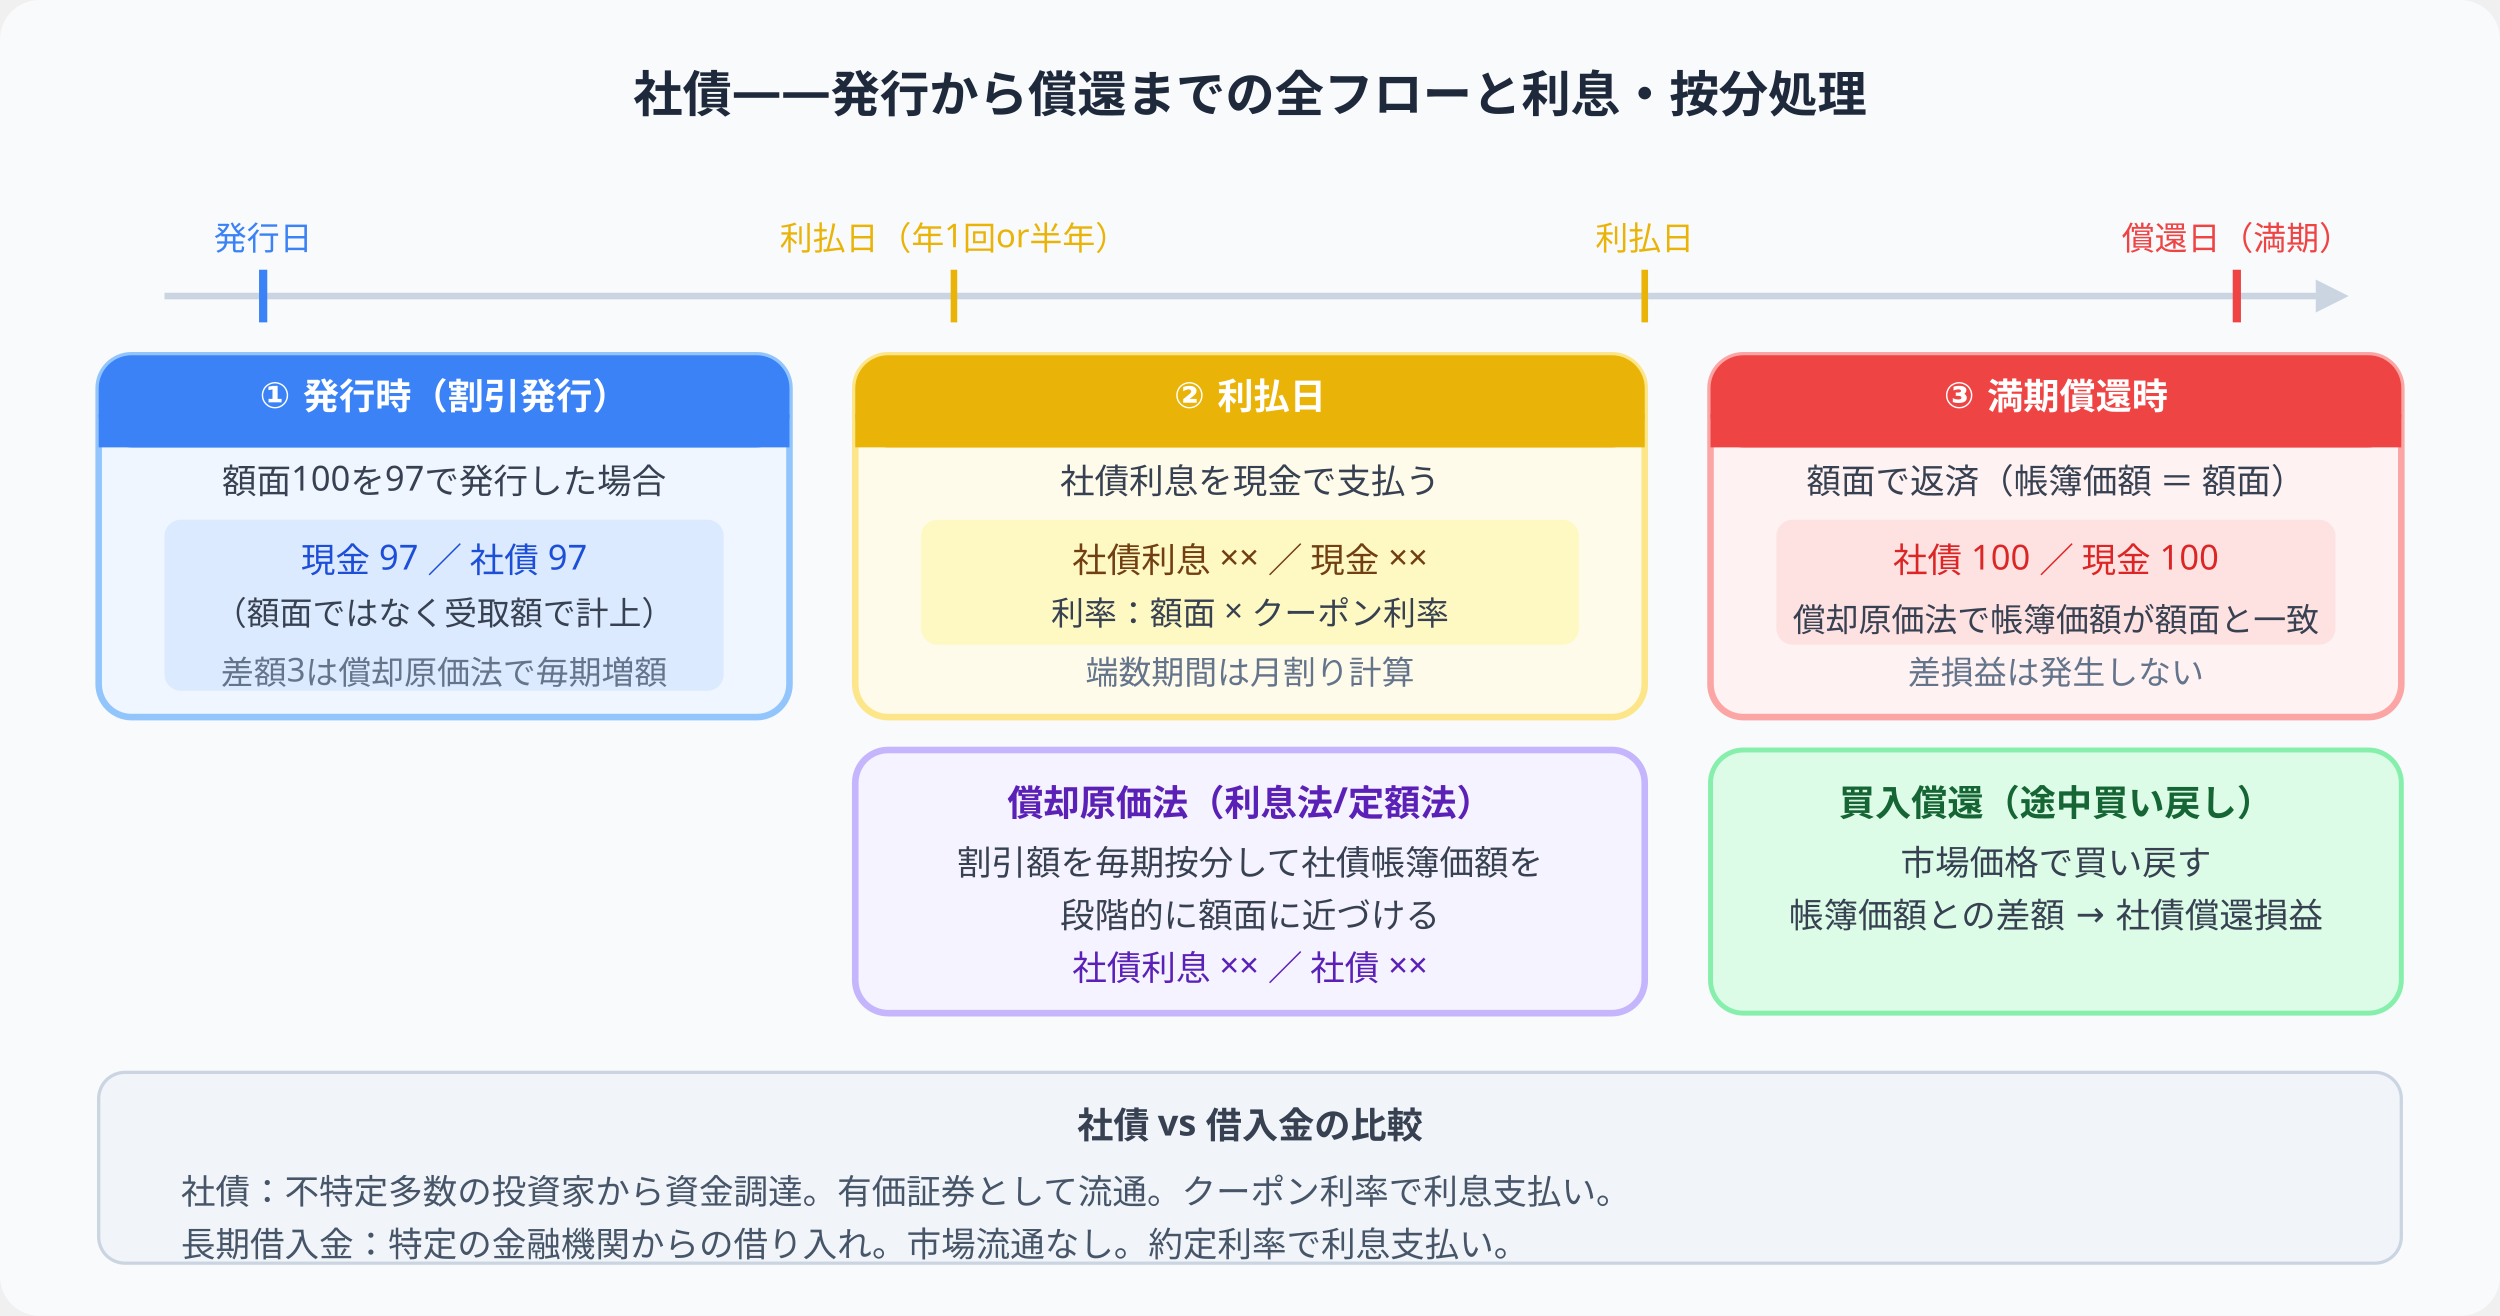
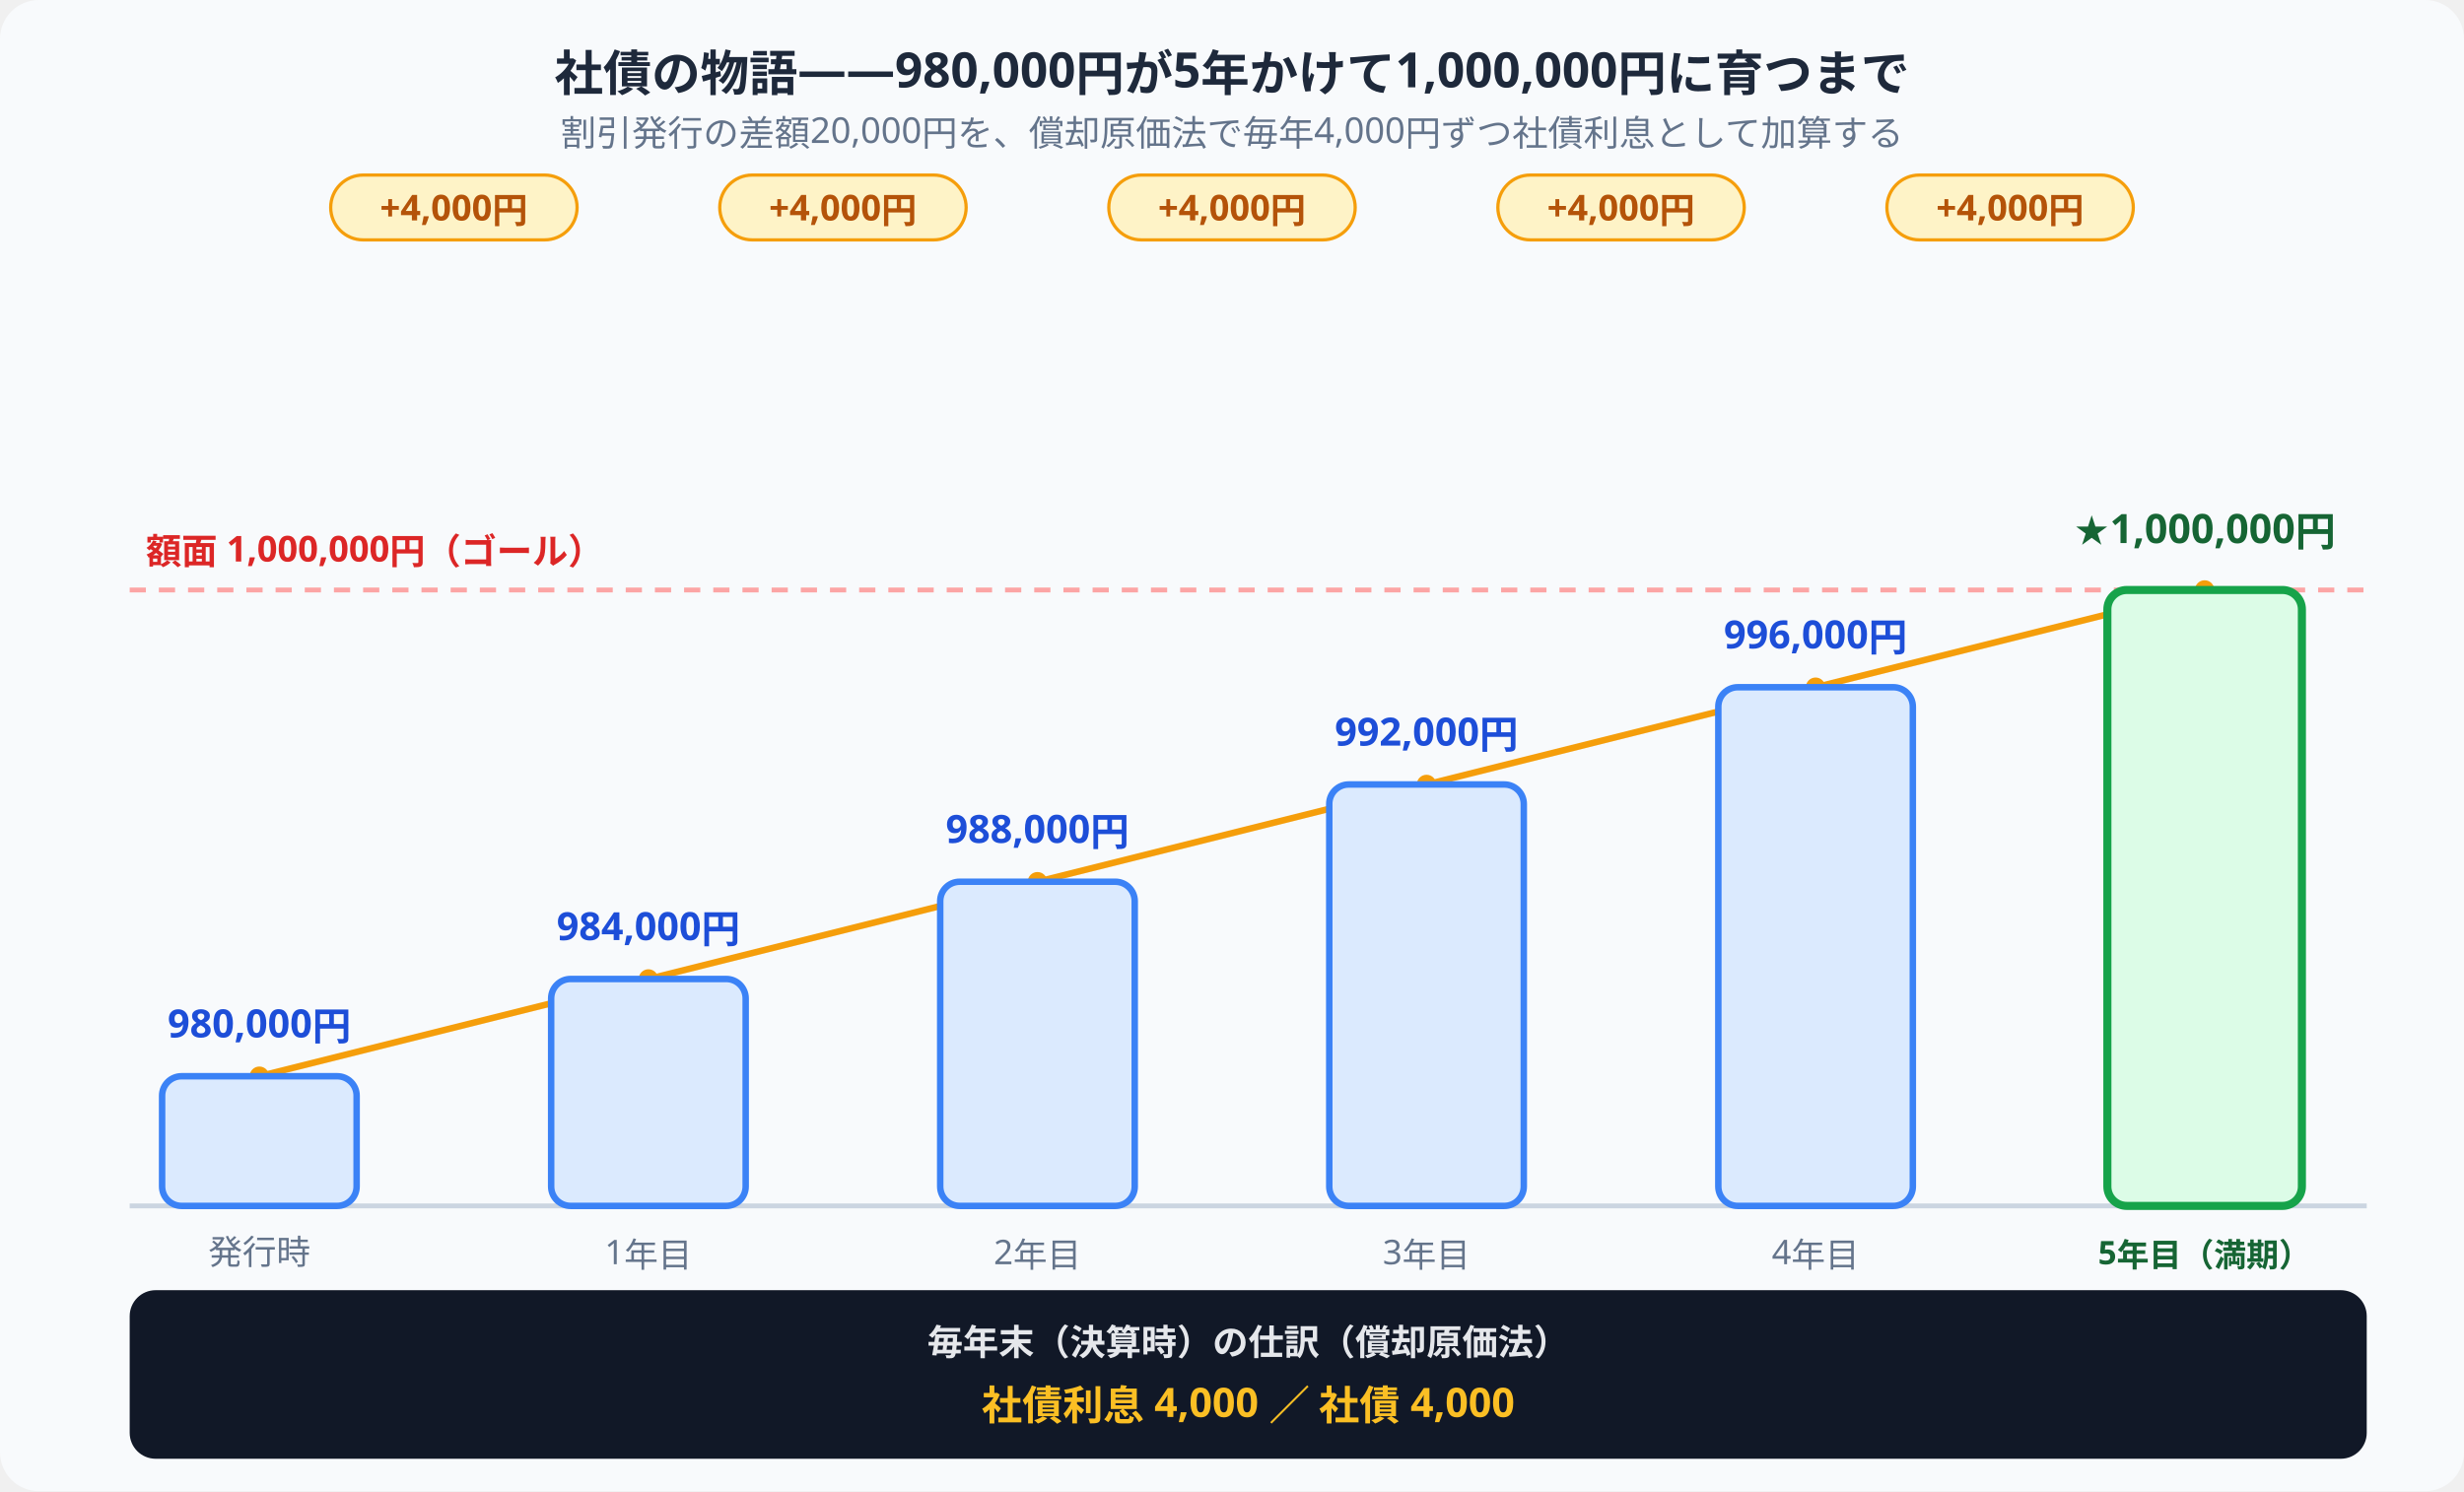
- <svg xmlns="http://www.w3.org/2000/svg" viewBox="0 0 760 400" width="760" height="400">
+ <svg xmlns="http://www.w3.org/2000/svg" viewBox="0 0 760 460" width="760" height="460">
  <defs>
    <style>text { font-family: 'Noto Sans JP','Hiragino Sans',sans-serif; }</style>
  </defs>
-   <rect width="760" height="400" rx="12" fill="#F8FAFC" />
-   <text x="380" y="34" text-anchor="middle" font-size="15" font-weight="700" fill="#1E293B">社債——発行から償還までの全フローと利息・按分処理</text>
-   <line x1="50" y1="90" x2="710" y2="90" stroke="#CBD5E1" stroke-width="2" />
-   <polygon points="714,90 704,85 704,95" fill="#CBD5E1" />
-   <line x1="80" y1="82" x2="80" y2="98" stroke="#3B82F6" stroke-width="2.5" />
-   <text x="80" y="76" text-anchor="middle" font-size="10" fill="#3B82F6">発行日</text>
-   <line x1="290" y1="82" x2="290" y2="98" stroke="#EAB308" stroke-width="2" />
-   <text x="290" y="76" text-anchor="middle" font-size="10" fill="#EAB308">利払日（年1回or半年）</text>
-   <line x1="500" y1="82" x2="500" y2="98" stroke="#EAB308" stroke-width="2" />
-   <text x="500" y="76" text-anchor="middle" font-size="10" fill="#EAB308">利払日</text>
-   <line x1="680" y1="82" x2="680" y2="98" stroke="#EF4444" stroke-width="2.5" />
-   <text x="680" y="76" text-anchor="middle" font-size="10" fill="#EF4444">償還日（満期）</text>
-   <rect x="30" y="108" width="210" height="110" rx="10" fill="#EFF6FF" stroke="#93C5FD" stroke-width="2" />
-   <rect x="30" y="108" width="210" height="28" rx="10" fill="#3B82F6" />
-   <rect x="30" y="126" width="210" height="10" fill="#3B82F6" />
-   <text x="135" y="124" text-anchor="middle" font-size="11" font-weight="700" fill="#fff">① 発行時（割引発行）</text>
-   <text x="135" y="150" text-anchor="middle" font-size="10.5" fill="#374151">額面100を97で発行した場合</text>
-   <rect x="50" y="158" width="170" height="52" rx="5" fill="#DBEAFE" />
-   <text x="135" y="174" text-anchor="middle" font-size="10.5" fill="#1D4ED8">現金 97 ／ 社債 97</text>
-   <text x="135" y="190" text-anchor="middle" font-size="10" fill="#374151">（額面ではなく受取額で計上）</text>
-   <text x="135" y="208" text-anchor="middle" font-size="10" fill="#64748B">差額3は償却原価法で毎期増額</text>
-   <rect x="260" y="108" width="240" height="110" rx="10" fill="#FFFBEB" stroke="#FDE68A" stroke-width="2" />
-   <rect x="260" y="108" width="240" height="28" rx="10" fill="#EAB308" />
-   <rect x="260" y="126" width="240" height="10" fill="#EAB308" />
-   <text x="380" y="124" text-anchor="middle" font-size="11" font-weight="700" fill="#fff">② 利払日</text>
-   <text x="380" y="150" text-anchor="middle" font-size="10.5" fill="#374151">社債利息を現金で支払う</text>
-   <rect x="280" y="158" width="200" height="38" rx="5" fill="#FEF9C3" />
-   <text x="380" y="174" text-anchor="middle" font-size="10.5" fill="#713F12">社債利息 ×× ／ 現金 ××</text>
-   <text x="380" y="190" text-anchor="middle" font-size="10" fill="#374151">利率：額面 × クーポン利率</text>
-   <text x="380" y="208" text-anchor="middle" font-size="10" fill="#64748B">端数期間は月割り計算</text>
-   <rect x="260" y="228" width="240" height="80" rx="10" fill="#F5F3FF" stroke="#C4B5FD" stroke-width="2" />
-   <text x="380" y="248" text-anchor="middle" font-size="11" font-weight="700" fill="#5B21B6">償却原価法（利息法/定額法）</text>
-   <text x="380" y="266" text-anchor="middle" font-size="10.5" fill="#374151">割引額を毎期按分して社債帳簿価額を</text>
-   <text x="380" y="282" text-anchor="middle" font-size="10.5" fill="#374151">段階的に額面に近づける</text>
-   <text x="380" y="298" text-anchor="middle" font-size="10.5" fill="#5B21B6">社債利息 ×× ／ 社債 ××</text>
-   <rect x="520" y="108" width="210" height="110" rx="10" fill="#FEF2F2" stroke="#FCA5A5" stroke-width="2" />
-   <rect x="520" y="108" width="210" height="28" rx="10" fill="#EF4444" />
-   <rect x="520" y="126" width="210" height="10" fill="#EF4444" />
-   <text x="625" y="124" text-anchor="middle" font-size="11" font-weight="700" fill="#fff">③ 満期償還時</text>
-   <text x="625" y="150" text-anchor="middle" font-size="10.5" fill="#374151">額面で返済（帳簿価額 ＝ 額面）</text>
-   <rect x="540" y="158" width="170" height="38" rx="5" fill="#FEE2E2" />
-   <text x="625" y="174" text-anchor="middle" font-size="10.5" fill="#DC2626">社債 100 ／ 現金 100</text>
-   <text x="625" y="192" text-anchor="middle" font-size="10" fill="#374151">償却原価法で帳簿価額が額面と一致</text>
-   <text x="625" y="208" text-anchor="middle" font-size="10" fill="#64748B">差損益は発生しない</text>
-   <rect x="520" y="228" width="210" height="80" rx="10" fill="#DCFCE7" stroke="#86EFAC" stroke-width="1.5" />
-   <text x="625" y="248" text-anchor="middle" font-size="11" font-weight="700" fill="#166534">買入償還（途中買い戻し）</text>
-   <text x="625" y="266" text-anchor="middle" font-size="10.5" fill="#374151">市場価格で買い戻す</text>
-   <text x="625" y="282" text-anchor="middle" font-size="10.5" fill="#374151">帳簿価額との差額 → 社債償還損益</text>
-   <rect x="30" y="326" width="700" height="58" rx="8" fill="#F1F5F9" stroke="#CBD5E1" stroke-width="1" />
-   <text x="380" y="346" text-anchor="middle" font-size="11" font-weight="700" fill="#374151">社債 vs 借入金の比較</text>
-   <text x="55" y="366" font-size="10.5" fill="#475569">社債：不特定多数の投資家から資金調達。有価証券として流通。クーポン利率で利息支払い。</text>
-   <text x="55" y="382" font-size="10.5" fill="#475569">長期借入金：特定の金融機関からの借り入れ。市場流通なし。約定利率で利息支払い。</text>
+   <rect width="760" height="460" rx="12" fill="#F8FAFC" />
+   <text x="380" y="28" text-anchor="middle" font-size="15" font-weight="700" fill="#1E293B">社債の物語——980,000円が5年かけて1,000,000円に育つまで</text>
+   <text x="380" y="45" text-anchor="middle" font-size="11" fill="#64748B">割引発行の差額20,000円を、償却原価法で毎年4,000円ずつ社債利息として加算する</text>
+   <g font-size="11" font-weight="700" fill="#B45309">
+     <rect x="102" y="54" width="76" height="20" rx="10" fill="#FEF3C7" stroke="#F59E0B" />
+     <text x="140" y="68" text-anchor="middle">+4,000円</text>
+     <rect x="222" y="54" width="76" height="20" rx="10" fill="#FEF3C7" stroke="#F59E0B" />
+     <text x="260" y="68" text-anchor="middle">+4,000円</text>
+     <rect x="342" y="54" width="76" height="20" rx="10" fill="#FEF3C7" stroke="#F59E0B" />
+     <text x="380" y="68" text-anchor="middle">+4,000円</text>
+     <rect x="462" y="54" width="76" height="20" rx="10" fill="#FEF3C7" stroke="#F59E0B" />
+     <text x="500" y="68" text-anchor="middle">+4,000円</text>
+     <rect x="582" y="54" width="76" height="20" rx="10" fill="#FEF3C7" stroke="#F59E0B" />
+     <text x="620" y="68" text-anchor="middle">+4,000円</text>
+   </g>
+   <line x1="40" y1="182" x2="730" y2="182" stroke="#FCA5A5" stroke-width="1.5" stroke-dasharray="5,4" />
+   <text x="45" y="174" font-size="11" font-weight="700" fill="#DC2626">額面 1,000,000円（ゴール）</text>
+   <line x1="40" y1="372" x2="730" y2="372" stroke="#CBD5E1" stroke-width="1.5" />
+   <polyline points="80,332 200,302 320,272 440,242 560,212 680,182" fill="none" stroke="#F59E0B" stroke-width="2" />
+   <circle cx="80" cy="332" r="3" fill="#F59E0B" />
+   <circle cx="200" cy="302" r="3" fill="#F59E0B" />
+   <circle cx="320" cy="272" r="3" fill="#F59E0B" />
+   <circle cx="440" cy="242" r="3" fill="#F59E0B" />
+   <circle cx="560" cy="212" r="3" fill="#F59E0B" />
+   <circle cx="680" cy="182" r="3" fill="#F59E0B" />
+   <rect x="50" y="332" width="60" height="40" rx="6" fill="#DBEAFE" stroke="#3B82F6" stroke-width="2" />
+   <text x="80" y="320" text-anchor="middle" font-size="12" font-weight="700" fill="#1D4ED8">980,000円</text>
+   <text x="80" y="390" text-anchor="middle" font-size="10.5" fill="#64748B">発行時</text>
+   <rect x="170" y="302" width="60" height="70" rx="6" fill="#DBEAFE" stroke="#3B82F6" stroke-width="2" />
+   <text x="200" y="290" text-anchor="middle" font-size="12" font-weight="700" fill="#1D4ED8">984,000円</text>
+   <text x="200" y="390" text-anchor="middle" font-size="10.5" fill="#64748B">1年目</text>
+   <rect x="290" y="272" width="60" height="100" rx="6" fill="#DBEAFE" stroke="#3B82F6" stroke-width="2" />
+   <text x="320" y="260" text-anchor="middle" font-size="12" font-weight="700" fill="#1D4ED8">988,000円</text>
+   <text x="320" y="390" text-anchor="middle" font-size="10.5" fill="#64748B">2年目</text>
+   <rect x="410" y="242" width="60" height="130" rx="6" fill="#DBEAFE" stroke="#3B82F6" stroke-width="2" />
+   <text x="440" y="230" text-anchor="middle" font-size="12" font-weight="700" fill="#1D4ED8">992,000円</text>
+   <text x="440" y="390" text-anchor="middle" font-size="10.5" fill="#64748B">3年目</text>
+   <rect x="530" y="212" width="60" height="160" rx="6" fill="#DBEAFE" stroke="#3B82F6" stroke-width="2" />
+   <text x="560" y="200" text-anchor="middle" font-size="12" font-weight="700" fill="#1D4ED8">996,000円</text>
+   <text x="560" y="390" text-anchor="middle" font-size="10.5" fill="#64748B">4年目</text>
+   <rect x="650" y="182" width="60" height="190" rx="6" fill="#DCFCE7" stroke="#16A34A" stroke-width="2.5" />
+   <text x="680" y="168" text-anchor="middle" font-size="12.5" font-weight="700" fill="#166534">★1,000,000円</text>
+   <text x="680" y="390" text-anchor="middle" font-size="10" font-weight="700" fill="#166534">5年目（満期）</text>
+   <rect x="40" y="398" width="690" height="52" rx="8" fill="#111827" />
+   <text x="385" y="418" text-anchor="middle" font-size="11" font-weight="700" fill="#E5E7EB">毎年末（決算時）の仕訳（償却原価法）</text>
+   <text x="385" y="438" text-anchor="middle" font-size="12.5" font-weight="700" fill="#FBBF24">社債利息 4,000 ／ 社債 4,000</text>
</svg>
